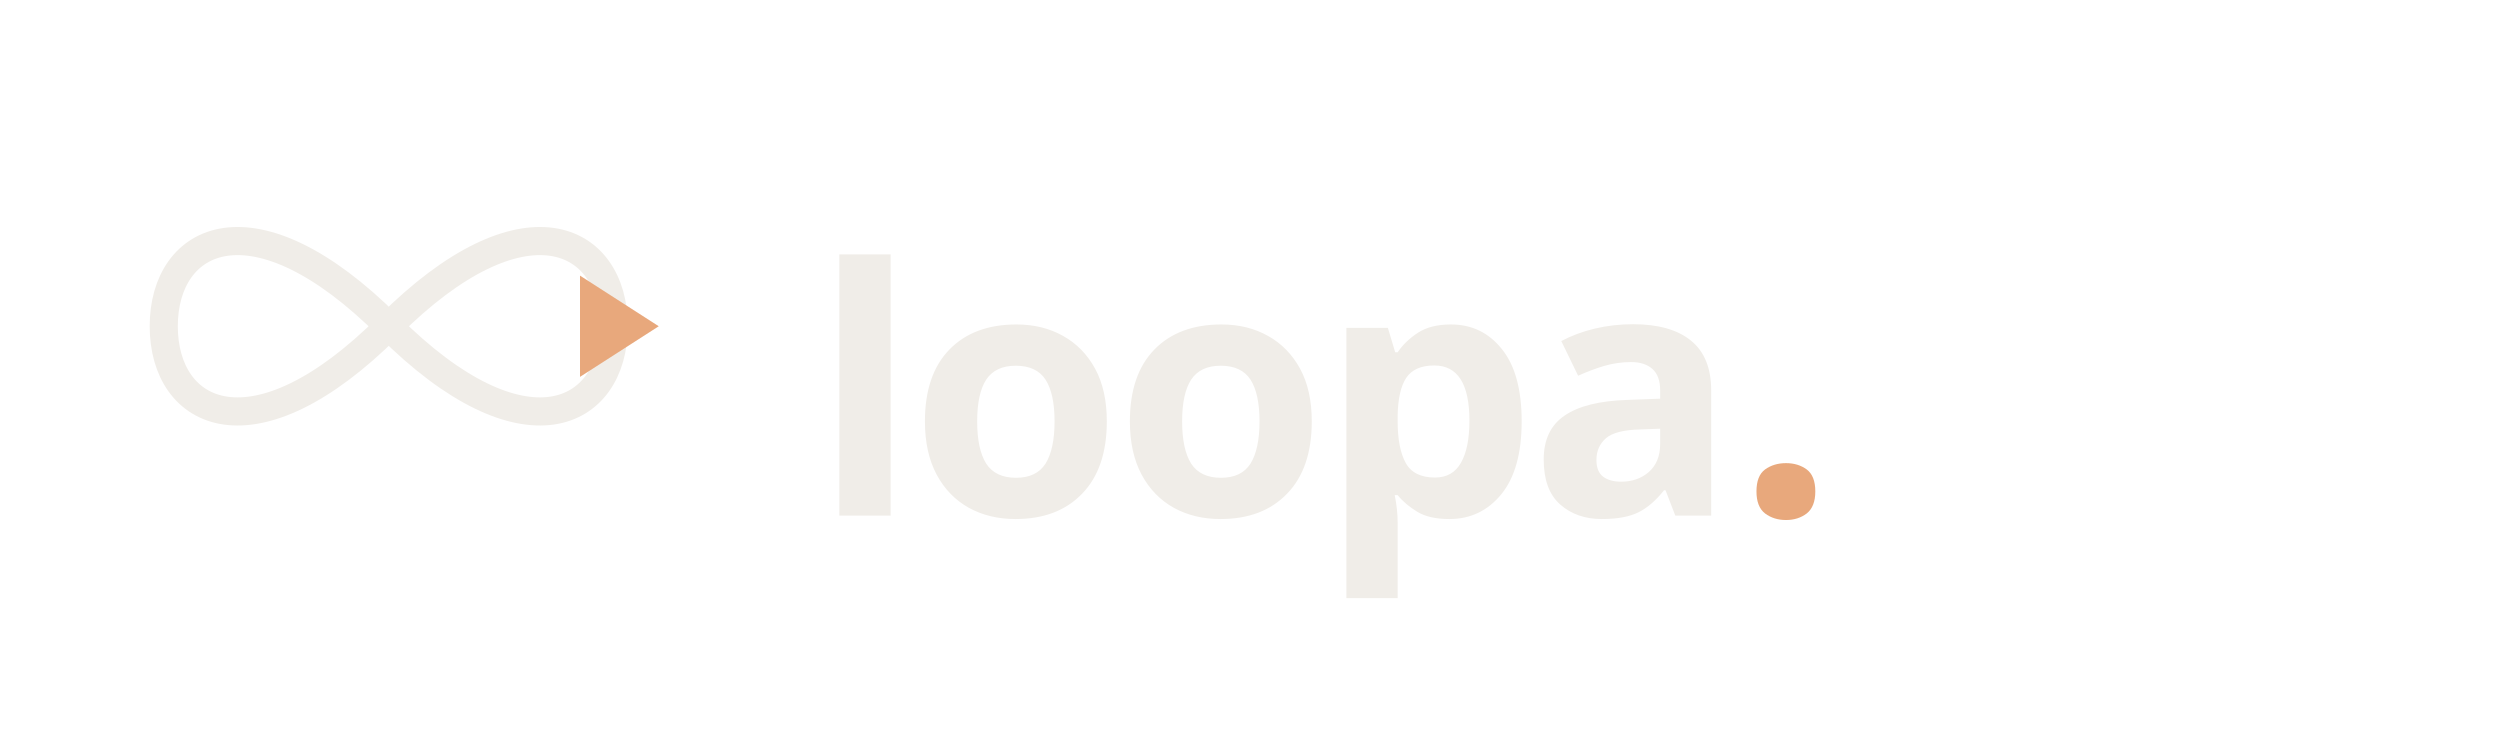
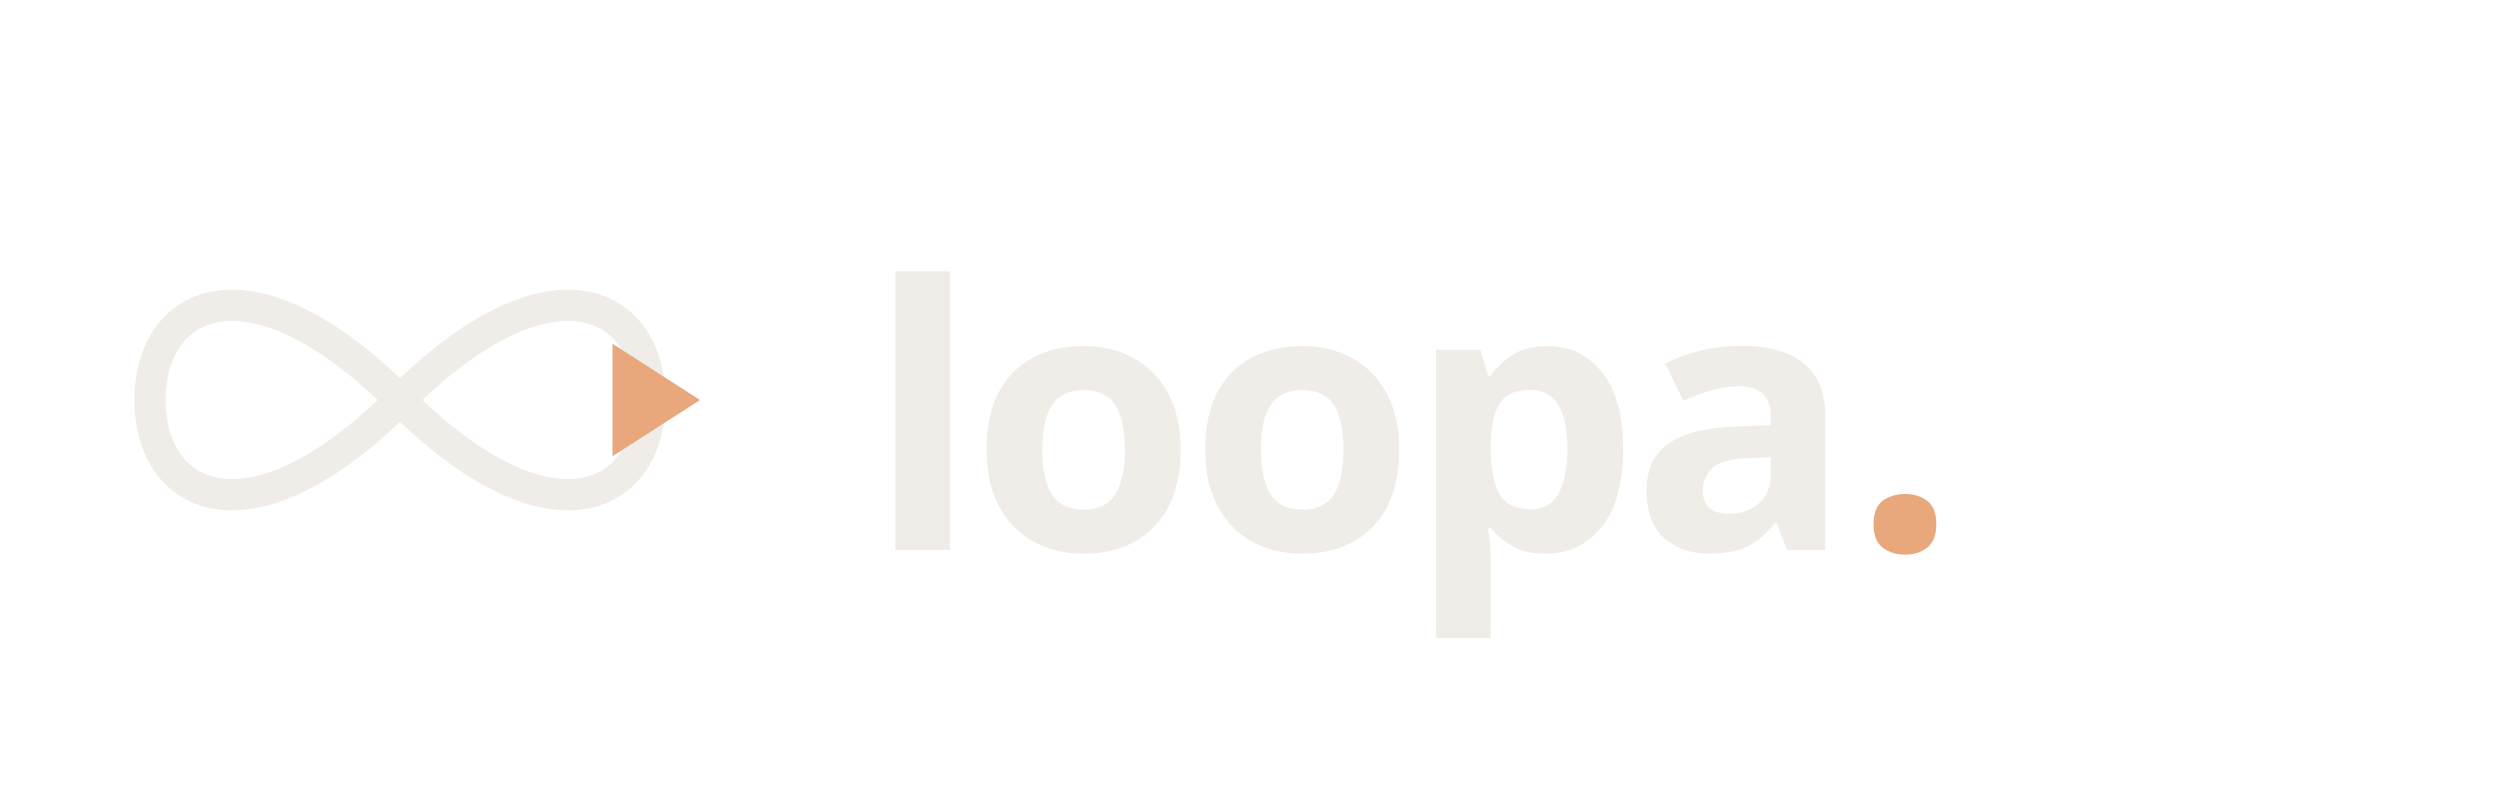
- <svg xmlns="http://www.w3.org/2000/svg" width="160" height="48" viewBox="0 0 160 48" fill="none">
-   <g transform="translate(-14, -18) scale(0.72)">
+ <svg xmlns="http://www.w3.org/2000/svg" width="150" height="48" viewBox="0 0 150 48" fill="none">
+   <defs>
+     <linearGradient id="grad5" x1="0" y1="0" x2="32" y2="32" gradientUnits="userSpaceOnUse">
+       <stop offset="0%" stop-color="#FF4500" />
+       <stop offset="100%" stop-color="#FFA500" />
+     </linearGradient>
+   </defs>
+   <g transform="translate(-16.5, -16.5) scale(0.75)">
    <path d="M34,54C34,62 42,66 54,54C66,42 74,46 74,54C74,62 66,66 54,54C42,42 34,46 34,54Z" stroke="#F0EDE8" stroke-width="2.5" stroke-linecap="round" fill="none" />
    <path d="M71,49.5L78,54L71,58.5Z" fill="#E8A87C" />
  </g>
  <text x="52" y="33" fill="#F0EDE8" font-family="'DM Sans', sans-serif" font-size="22" font-weight="800" letter-spacing="-0.5">loopa<tspan fill="#E8A87C">.</tspan>
  </text>
</svg>
